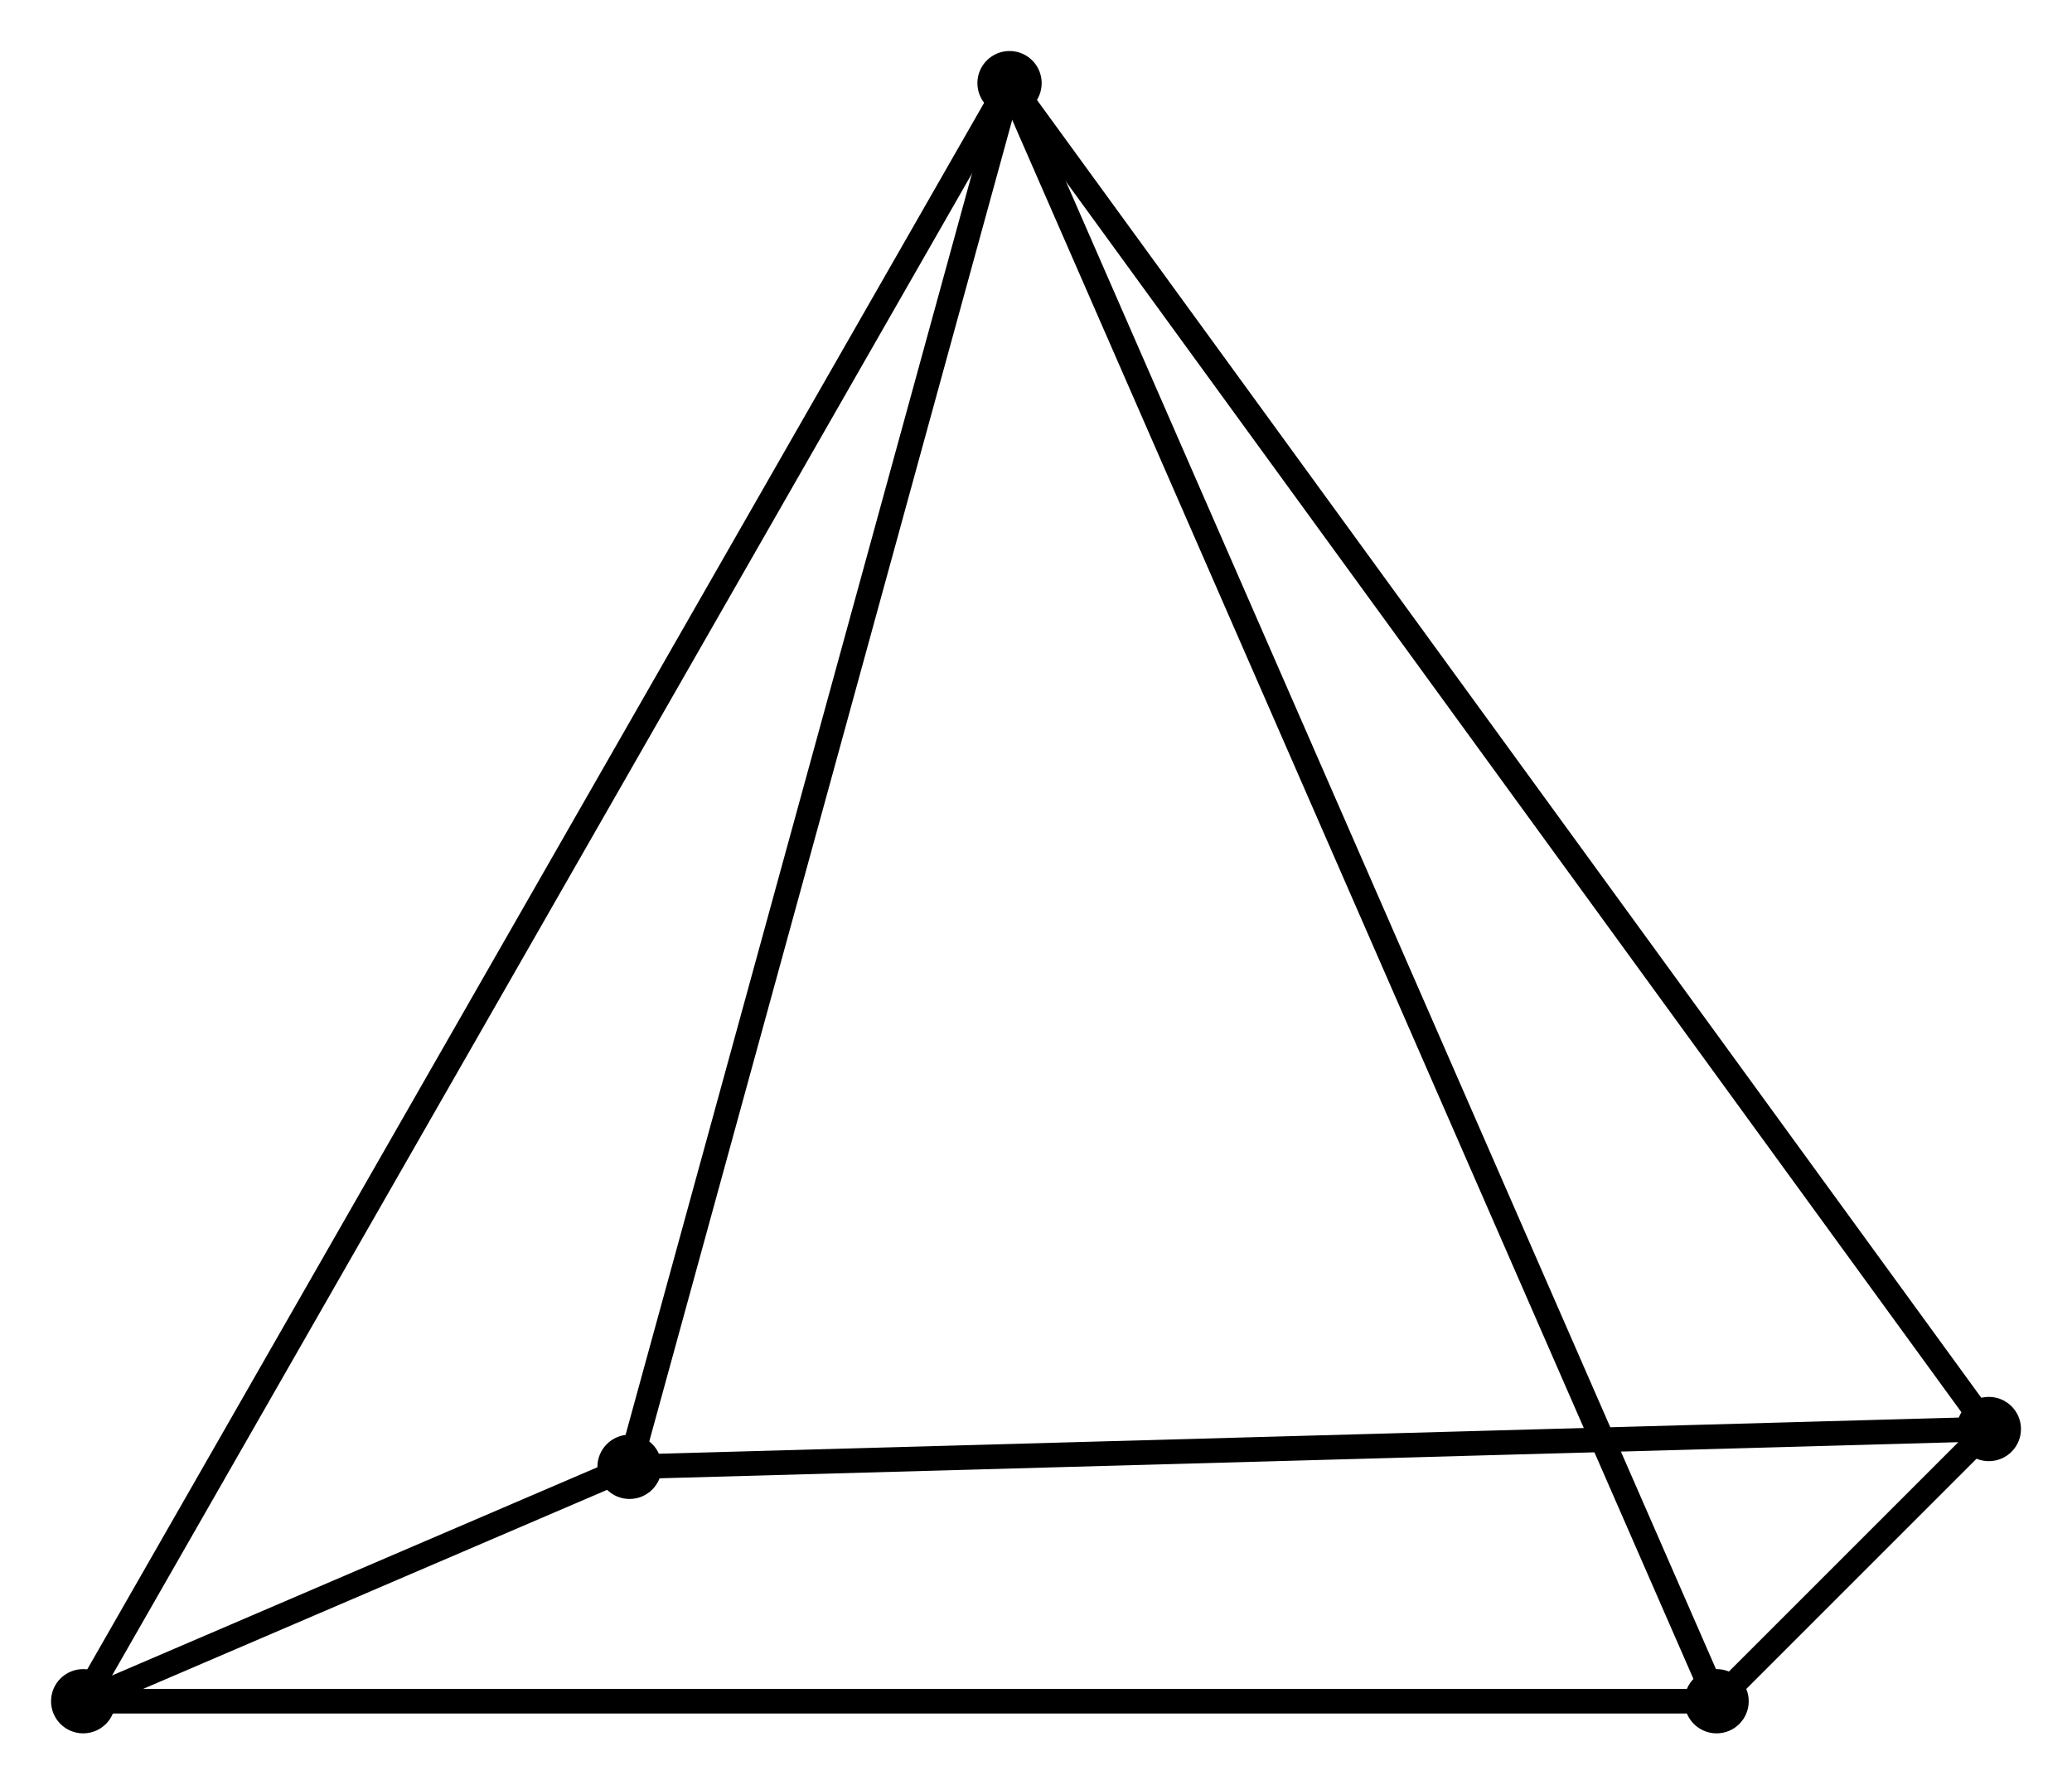
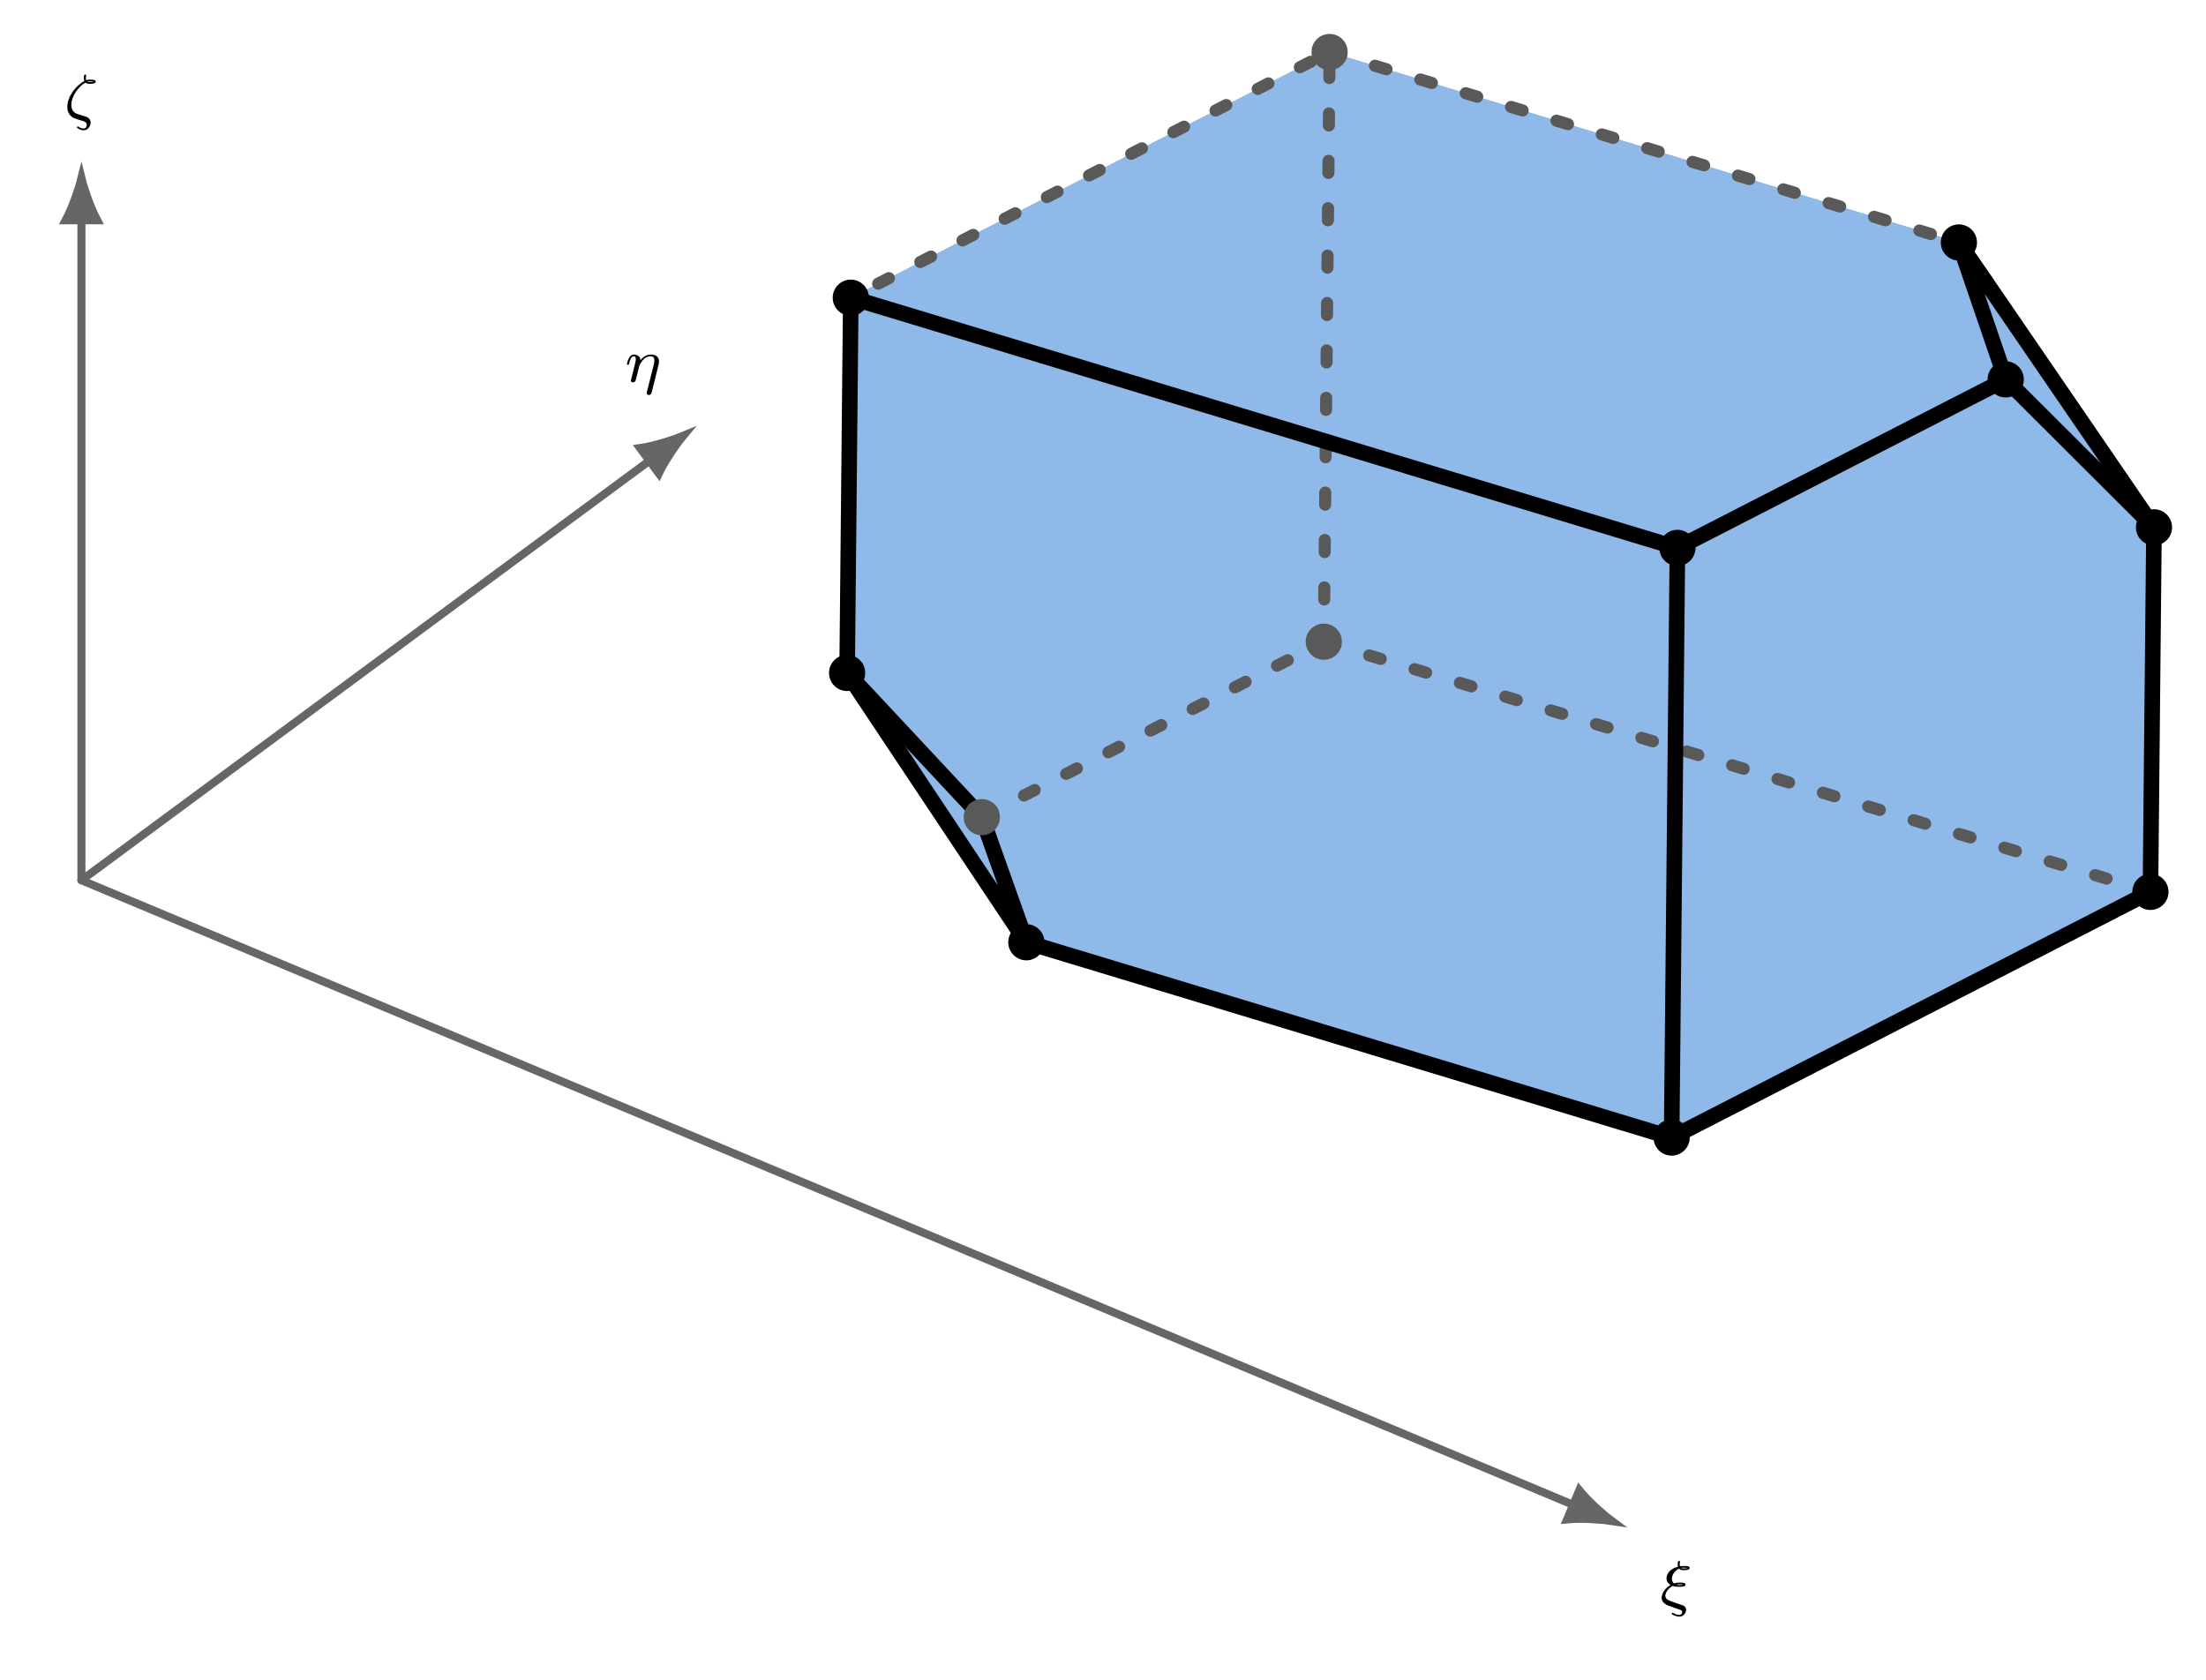
- <svg xmlns="http://www.w3.org/2000/svg" version="1.1" width="155.339pt" height="133.795pt" viewBox="0 0 155.339 133.795">
+ <svg xmlns="http://www.w3.org/2000/svg" xmlns:xlink="http://www.w3.org/1999/xlink" version="1.1" width="248.795pt" height="189.406pt" viewBox="0 0 248.795 189.406">
+   <defs>
+     <path id="g0-1" d="M2.502-3.959C2.642-3.82 2.851-3.82 2.976-3.82C3.192-3.82 3.666-3.82 3.666-4.077C3.666-4.287 3.304-4.294 3.046-4.294C2.927-4.294 2.767-4.294 2.586-4.224C2.579-4.252 2.544-4.349 2.544-4.475C2.544-4.503 2.558-4.635 2.572-4.712C2.579-4.719 2.586-4.747 2.586-4.761C2.586-4.816 2.537-4.872 2.474-4.872C2.314-4.872 2.314-4.607 2.314-4.489C2.314-4.405 2.314-4.28 2.384-4.133C1.485-3.673 .453-2.446 .453-1.199C.453-.815 .558-.488 .843-.195C1.073 .035 1.255 .084 2.14 .355C2.391 .425 2.649 .509 2.649 .815C2.649 1.004 2.53 1.227 2.3 1.227C2.182 1.227 1.966 1.199 1.729 1.032C1.687 1.004 1.673 .99 1.638 .99C1.561 .99 1.54 1.052 1.54 1.087C1.54 1.192 1.945 1.422 2.3 1.422C2.788 1.422 3.088 .927 3.088 .565C3.088 .258 2.9 .028 2.649-.084C2.579-.112 2.258-.209 2.063-.265C1.526-.425 1.338-.481 1.164-.683C.976-.892 .906-1.129 .906-1.422C.906-2.453 1.77-3.569 2.502-3.959ZM3.394-4.057C3.297-4.029 3.178-4.015 2.983-4.015C2.816-4.015 2.802-4.015 2.725-4.057C2.837-4.098 2.934-4.098 3.039-4.098C3.234-4.098 3.262-4.091 3.394-4.064V-4.057Z" />
+     <path id="g0-2" d="M3.896-1.896C3.945-2.091 3.952-2.119 3.952-2.279C3.952-2.391 3.952-2.683 3.694-2.886C3.576-2.976 3.373-3.074 3.046-3.074C2.753-3.074 2.321-2.997 1.868-2.446C1.819-2.969 1.345-3.074 1.129-3.074C.857-3.074 .69-2.893 .579-2.704C.439-2.467 .328-2.049 .328-2.007C.328-1.917 .425-1.917 .446-1.917C.544-1.917 .551-1.938 .599-2.126C.704-2.53 .836-2.879 1.108-2.879C1.289-2.879 1.338-2.725 1.338-2.537C1.338-2.405 1.276-2.147 1.227-1.959S1.108-1.485 1.073-1.331L.85-.439C.822-.348 .781-.174 .781-.153C.781 0 .906 .07 1.018 .07C1.143 .07 1.255-.021 1.289-.084S1.38-.369 1.415-.516C1.45-.648 1.526-.969 1.568-1.143C1.61-1.296 1.652-1.45 1.687-1.61C1.763-1.91 1.763-1.924 1.903-2.14C2.126-2.481 2.474-2.879 3.018-2.879C3.408-2.879 3.429-2.558 3.429-2.391C3.429-2.203 3.415-2.14 3.38-2.007L2.593 1.122C2.565 1.227 2.565 1.262 2.565 1.269C2.565 1.422 2.69 1.492 2.802 1.492C3.053 1.492 3.116 1.255 3.136 1.157L3.896-1.896Z" />
+     <path id="g0-3" d="M1.889 .481C1.938 .495 2.112 .558 2.175 .579C2.516 .697 2.607 .725 2.607 .899C2.607 .997 2.53 1.227 2.293 1.227C2.189 1.227 1.917 1.206 1.617 1.032C1.568 .99 1.554 .99 1.526 .99C1.485 .99 1.429 1.018 1.429 1.087C1.429 1.213 1.917 1.422 2.293 1.422C2.774 1.422 3.053 .983 3.053 .662C3.053 .397 2.906 .258 2.76 .181C2.704 .153 1.833-.146 1.756-.167C1.08-.404 .704-.53 .704-.934C.704-1.185 .948-1.729 1.54-2.042C1.84-1.945 2.14-1.945 2.265-1.945C2.516-1.945 2.99-1.945 2.99-2.203C2.99-2.419 2.593-2.419 2.349-2.419C2.182-2.419 1.973-2.419 1.687-2.321C1.499-2.474 1.45-2.697 1.45-2.865C1.45-3.262 1.736-3.75 2.258-3.994C2.419-3.82 2.593-3.82 2.767-3.82C2.983-3.82 3.457-3.82 3.457-4.077C3.457-4.294 3.067-4.294 2.809-4.294C2.704-4.294 2.551-4.294 2.356-4.266C2.356-4.273 2.328-4.384 2.328-4.475C2.328-4.551 2.342-4.635 2.356-4.712C2.363-4.719 2.37-4.747 2.37-4.761C2.37-4.816 2.321-4.872 2.258-4.872C2.098-4.872 2.098-4.607 2.098-4.489C2.098-4.461 2.098-4.307 2.133-4.217C1.171-3.959 .836-3.353 .836-2.9C.836-2.621 .969-2.349 1.296-2.154C.509-1.708 .286-1.011 .286-.718C.286-.084 .955 .153 1.178 .23L1.889 .481ZM3.185-4.057C3.13-4.043 3.046-4.015 2.767-4.015C2.656-4.015 2.572-4.015 2.488-4.064C2.614-4.098 2.67-4.098 2.816-4.098C3.032-4.098 3.074-4.091 3.185-4.064V-4.057ZM2.711-2.182C2.614-2.154 2.523-2.14 2.286-2.14C2.154-2.14 2.07-2.14 1.938-2.182C2.119-2.223 2.182-2.223 2.342-2.223C2.558-2.223 2.579-2.216 2.711-2.189V-2.182Z" />
+   </defs>
  <g id="page1">
-     <path d="M6.236 127.559H128.694L149.104 107.149L47.197 109.984Z" stroke="#000" fill="none" stroke-width="1.843" stroke-miterlimit="10" stroke-linejoin="round" stroke-linecap="round" />
-     <path d="M75.686 6.235L6.236 127.559" stroke="#000" fill="none" stroke-width="1.843" stroke-miterlimit="10" stroke-linejoin="round" stroke-linecap="round" />
-     <path d="M75.686 6.235L128.694 127.559" stroke="#000" fill="none" stroke-width="1.843" stroke-miterlimit="10" stroke-linejoin="round" stroke-linecap="round" />
-     <path d="M75.686 6.235L149.104 107.149" stroke="#000" fill="none" stroke-width="1.843" stroke-miterlimit="10" stroke-linejoin="round" stroke-linecap="round" />
-     <path d="M75.686 6.235L47.197 109.984" stroke="#000" fill="none" stroke-width="1.843" stroke-miterlimit="10" stroke-linejoin="round" stroke-linecap="round" />
-     <path d="M8.645 127.559C8.645 126.228 7.567 125.15 6.236 125.15S3.827 126.228 3.827 127.559S4.905 129.968 6.236 129.968S8.645 128.89 8.645 127.559Z" />
-     <path d="M131.103 127.559C131.103 126.228 130.025 125.15 128.694 125.15C127.363 125.15 126.284 126.228 126.284 127.559S127.363 129.968 128.694 129.968C130.025 129.968 131.103 128.89 131.103 127.559Z" />
-     <path d="M151.514 107.149C151.514 105.819 150.435 104.74 149.104 104.74S146.695 105.819 146.695 107.149C146.695 108.48 147.774 109.559 149.104 109.559S151.514 108.48 151.514 107.149Z" />
-     <path d="M49.607 109.984C49.607 108.653 48.528 107.574 47.197 107.574S44.788 108.653 44.788 109.984S45.866 112.393 47.197 112.393S49.607 111.315 49.607 109.984Z" />
-     <path d="M78.095 6.235C78.095 4.904 77.017 3.825 75.686 3.825C74.355 3.825 73.276 4.904 73.276 6.235C73.276 7.566 74.355 8.644 75.686 8.644C77.017 8.644 78.095 7.566 78.095 6.235Z" />
+     <path d="M9.185 99.279L177.425 169.725" stroke="#666" fill="none" stroke-width=".907" stroke-miterlimit="10" stroke-linejoin="round" stroke-linecap="round" />
+     <path d="M181.751 171.536C181.273 171.186 179.241 169.484 178.112 168.085L176.739 171.364C178.528 171.187 181.166 171.441 181.751 171.536Z" fill="#666" />
+     <path d="M181.751 171.536C181.273 171.186 179.241 169.484 178.112 168.085L176.739 171.364C178.528 171.187 181.166 171.441 181.751 171.536Z" stroke="#666" fill="none" stroke-width=".907" stroke-miterlimit="10" stroke-linecap="round" />
+     <g transform="matrix(.999455 0 0 .999455 .000015 189.406)">
+       <use x="187.214" y="-8.498" xlink:href="#g0-3" />
+     </g>
+     <path d="M9.185 99.279L73.242 51.969" stroke="#666" fill="none" stroke-width=".907" stroke-miterlimit="10" stroke-linejoin="round" stroke-linecap="round" />
+     <path d="M77.014 49.183C76.469 49.414 73.966 50.286 72.186 50.539L74.298 53.398C75.063 51.772 76.633 49.636 77.014 49.183Z" fill="#666" />
+     <path d="M77.014 49.183C76.469 49.414 73.966 50.286 72.186 50.539L74.298 53.398C75.063 51.772 76.633 49.636 77.014 49.183Z" stroke="#666" fill="none" stroke-width=".907" stroke-miterlimit="10" stroke-linecap="round" />
+     <g transform="matrix(.999455 0 0 .999455 .000008 189.406)">
+       <use x="70.411" y="-146.427" xlink:href="#g0-2" />
+     </g>
+     <path d="M9.185 99.279V24.841" stroke="#666" fill="none" stroke-width=".907" stroke-miterlimit="10" stroke-linejoin="round" stroke-linecap="round" />
+     <path d="M9.185 20.151C9.046 20.727 8.262 23.259 7.407 24.841H10.962C10.108 23.259 9.323 20.727 9.185 20.151Z" fill="#666" />
+     <path d="M9.185 20.151C9.046 20.727 8.262 23.259 7.407 24.841H10.962C10.108 23.259 9.323 20.727 9.185 20.151Z" stroke="#666" fill="none" stroke-width=".907" stroke-miterlimit="10" stroke-linecap="round" />
+     <g transform="matrix(.999455 0 0 .999455 .000003 189.406)">
+       <use x="7.143" y="-176.231" xlink:href="#g0-1" />
+     </g>
+     <path d="M110.731 92.166L149.3 72.374L149.952 5.867L95.954 33.577L95.539 75.9Z" fill="#8fb9e8" />
+     <path d="M149.3 72.374L242.527 100.59L242.93 59.476L220.925 27.348L149.952 5.867Z" fill="#8fb9e8" />
+     <path d="M95.954 33.577L189.18 61.794L226.207 42.792L220.925 27.348L149.952 5.867Z" fill="#8fb9e8" />
+     <path d="M220.925 27.348L226.207 42.792L242.93 59.476Z" fill="#8fb9e8" />
+     <path d="M115.752 106.273L188.529 128.3L242.527 100.59L149.3 72.374L110.731 92.166Z" fill="#8fb9e8" />
+     <path d="M115.752 106.273L188.529 128.3L189.18 61.794L95.954 33.577L95.539 75.9Z" fill="#8fb9e8" />
+     <path d="M188.529 128.3L242.527 100.59L242.93 59.476L226.207 42.792L189.18 61.794Z" fill="#8fb9e8" />
+     <path d="M115.752 106.273L110.731 92.166L95.539 75.9Z" fill="#8fb9e8" />
+     <path d="M110.731 92.166L149.3 72.374L149.952 5.867L95.954 33.577" stroke="#595959" fill="none" stroke-width="1.361" stroke-miterlimit="10" stroke-linejoin="round" stroke-linecap="round" stroke-dasharray="1.361 3.985" />
+     <path d="M149.3 72.374L242.527 100.59" stroke="#595959" fill="none" stroke-width="1.361" stroke-miterlimit="10" stroke-linejoin="round" stroke-linecap="round" stroke-dasharray="1.361 3.985" />
+     <path d="M149.952 5.867L220.925 27.348" stroke="#595959" fill="none" stroke-width="1.361" stroke-miterlimit="10" stroke-linejoin="round" stroke-linecap="round" stroke-dasharray="1.361 3.985" />
+     <path d="M115.752 106.273L188.529 128.3L242.527 100.59L242.93 59.476L226.207 42.792L189.18 61.794L188.529 128.3" stroke="#000" fill="none" stroke-width="1.757" stroke-miterlimit="10" stroke-linejoin="round" stroke-linecap="round" />
+     <path d="M95.954 33.577L189.18 61.794" stroke="#000" fill="none" stroke-width="1.757" stroke-miterlimit="10" stroke-linejoin="round" stroke-linecap="round" />
+     <path d="M95.954 33.577L95.539 75.9L115.752 106.273L110.731 92.166" stroke="#000" fill="none" stroke-width="1.757" stroke-miterlimit="10" stroke-linejoin="round" stroke-linecap="round" />
+     <path d="M110.731 92.166L95.539 75.9" stroke="#000" fill="none" stroke-width="1.757" stroke-miterlimit="10" stroke-linejoin="round" stroke-linecap="round" />
+     <path d="M226.207 42.792L220.925 27.348L242.93 59.476" stroke="#000" fill="none" stroke-width="1.757" stroke-miterlimit="10" stroke-linejoin="round" stroke-linecap="round" />
+     <path d="M117.793 106.273C117.793 105.146 116.879 104.232 115.752 104.232C114.624 104.232 113.711 105.146 113.711 106.273S114.624 108.314 115.752 108.314C116.879 108.314 117.793 107.4 117.793 106.273Z" />
+     <path d="M97.58 75.9C97.58 74.773 96.666 73.859 95.539 73.859C94.411 73.859 93.498 74.773 93.498 75.9C93.498 77.027 94.411 77.941 95.539 77.941C96.666 77.941 97.58 77.027 97.58 75.9Z" />
+     <path d="M190.57 128.3C190.57 127.173 189.656 126.259 188.529 126.259S186.488 127.173 186.488 128.3C186.488 129.428 187.402 130.341 188.529 130.341S190.57 129.428 190.57 128.3Z" />
+     <path d="M244.568 100.59C244.568 99.463 243.655 98.549 242.527 98.549S240.486 99.463 240.486 100.59C240.486 101.718 241.4 102.631 242.527 102.631S244.568 101.718 244.568 100.59Z" />
+     <path d="M97.995 33.577C97.995 32.45 97.081 31.536 95.954 31.536C94.827 31.536 93.913 32.45 93.913 33.577C93.913 34.704 94.827 35.618 95.954 35.618C97.081 35.618 97.995 34.704 97.995 33.577Z" />
+     <path d="M191.221 61.794C191.221 60.667 190.307 59.753 189.18 59.753C188.053 59.753 187.139 60.667 187.139 61.794C187.139 62.921 188.053 63.835 189.18 63.835C190.307 63.835 191.221 62.921 191.221 61.794Z" />
+     <path d="M222.966 27.348C222.966 26.221 222.052 25.307 220.925 25.307C219.797 25.307 218.884 26.221 218.884 27.348S219.797 29.389 220.925 29.389C222.052 29.389 222.966 28.475 222.966 27.348Z" />
+     <path d="M228.248 42.792C228.248 41.665 227.335 40.751 226.207 40.751C225.08 40.751 224.166 41.665 224.166 42.792C224.166 43.919 225.08 44.833 226.207 44.833C227.335 44.833 228.248 43.919 228.248 42.792Z" />
+     <path d="M244.97 59.476C244.97 58.349 244.057 57.435 242.93 57.435C241.802 57.435 240.889 58.349 240.889 59.476S241.802 61.517 242.93 61.517C244.057 61.517 244.97 60.604 244.97 59.476Z" />
+     <path d="M112.772 92.166C112.772 91.039 111.858 90.125 110.731 90.125C109.603 90.125 108.69 91.039 108.69 92.166C108.69 93.294 109.603 94.207 110.731 94.207C111.858 94.207 112.772 93.294 112.772 92.166Z" fill="#595959" />
+     <path d="M151.341 72.374C151.341 71.247 150.428 70.333 149.3 70.333C148.173 70.333 147.259 71.247 147.259 72.374C147.259 73.501 148.173 74.415 149.3 74.415C150.428 74.415 151.341 73.501 151.341 72.374Z" fill="#595959" />
+     <path d="M151.993 5.867C151.993 4.739 151.079 3.826 149.952 3.826S147.911 4.739 147.911 5.867C147.911 6.994 148.824 7.907 149.952 7.907S151.993 6.994 151.993 5.867Z" fill="#595959" />
  </g>
</svg>
